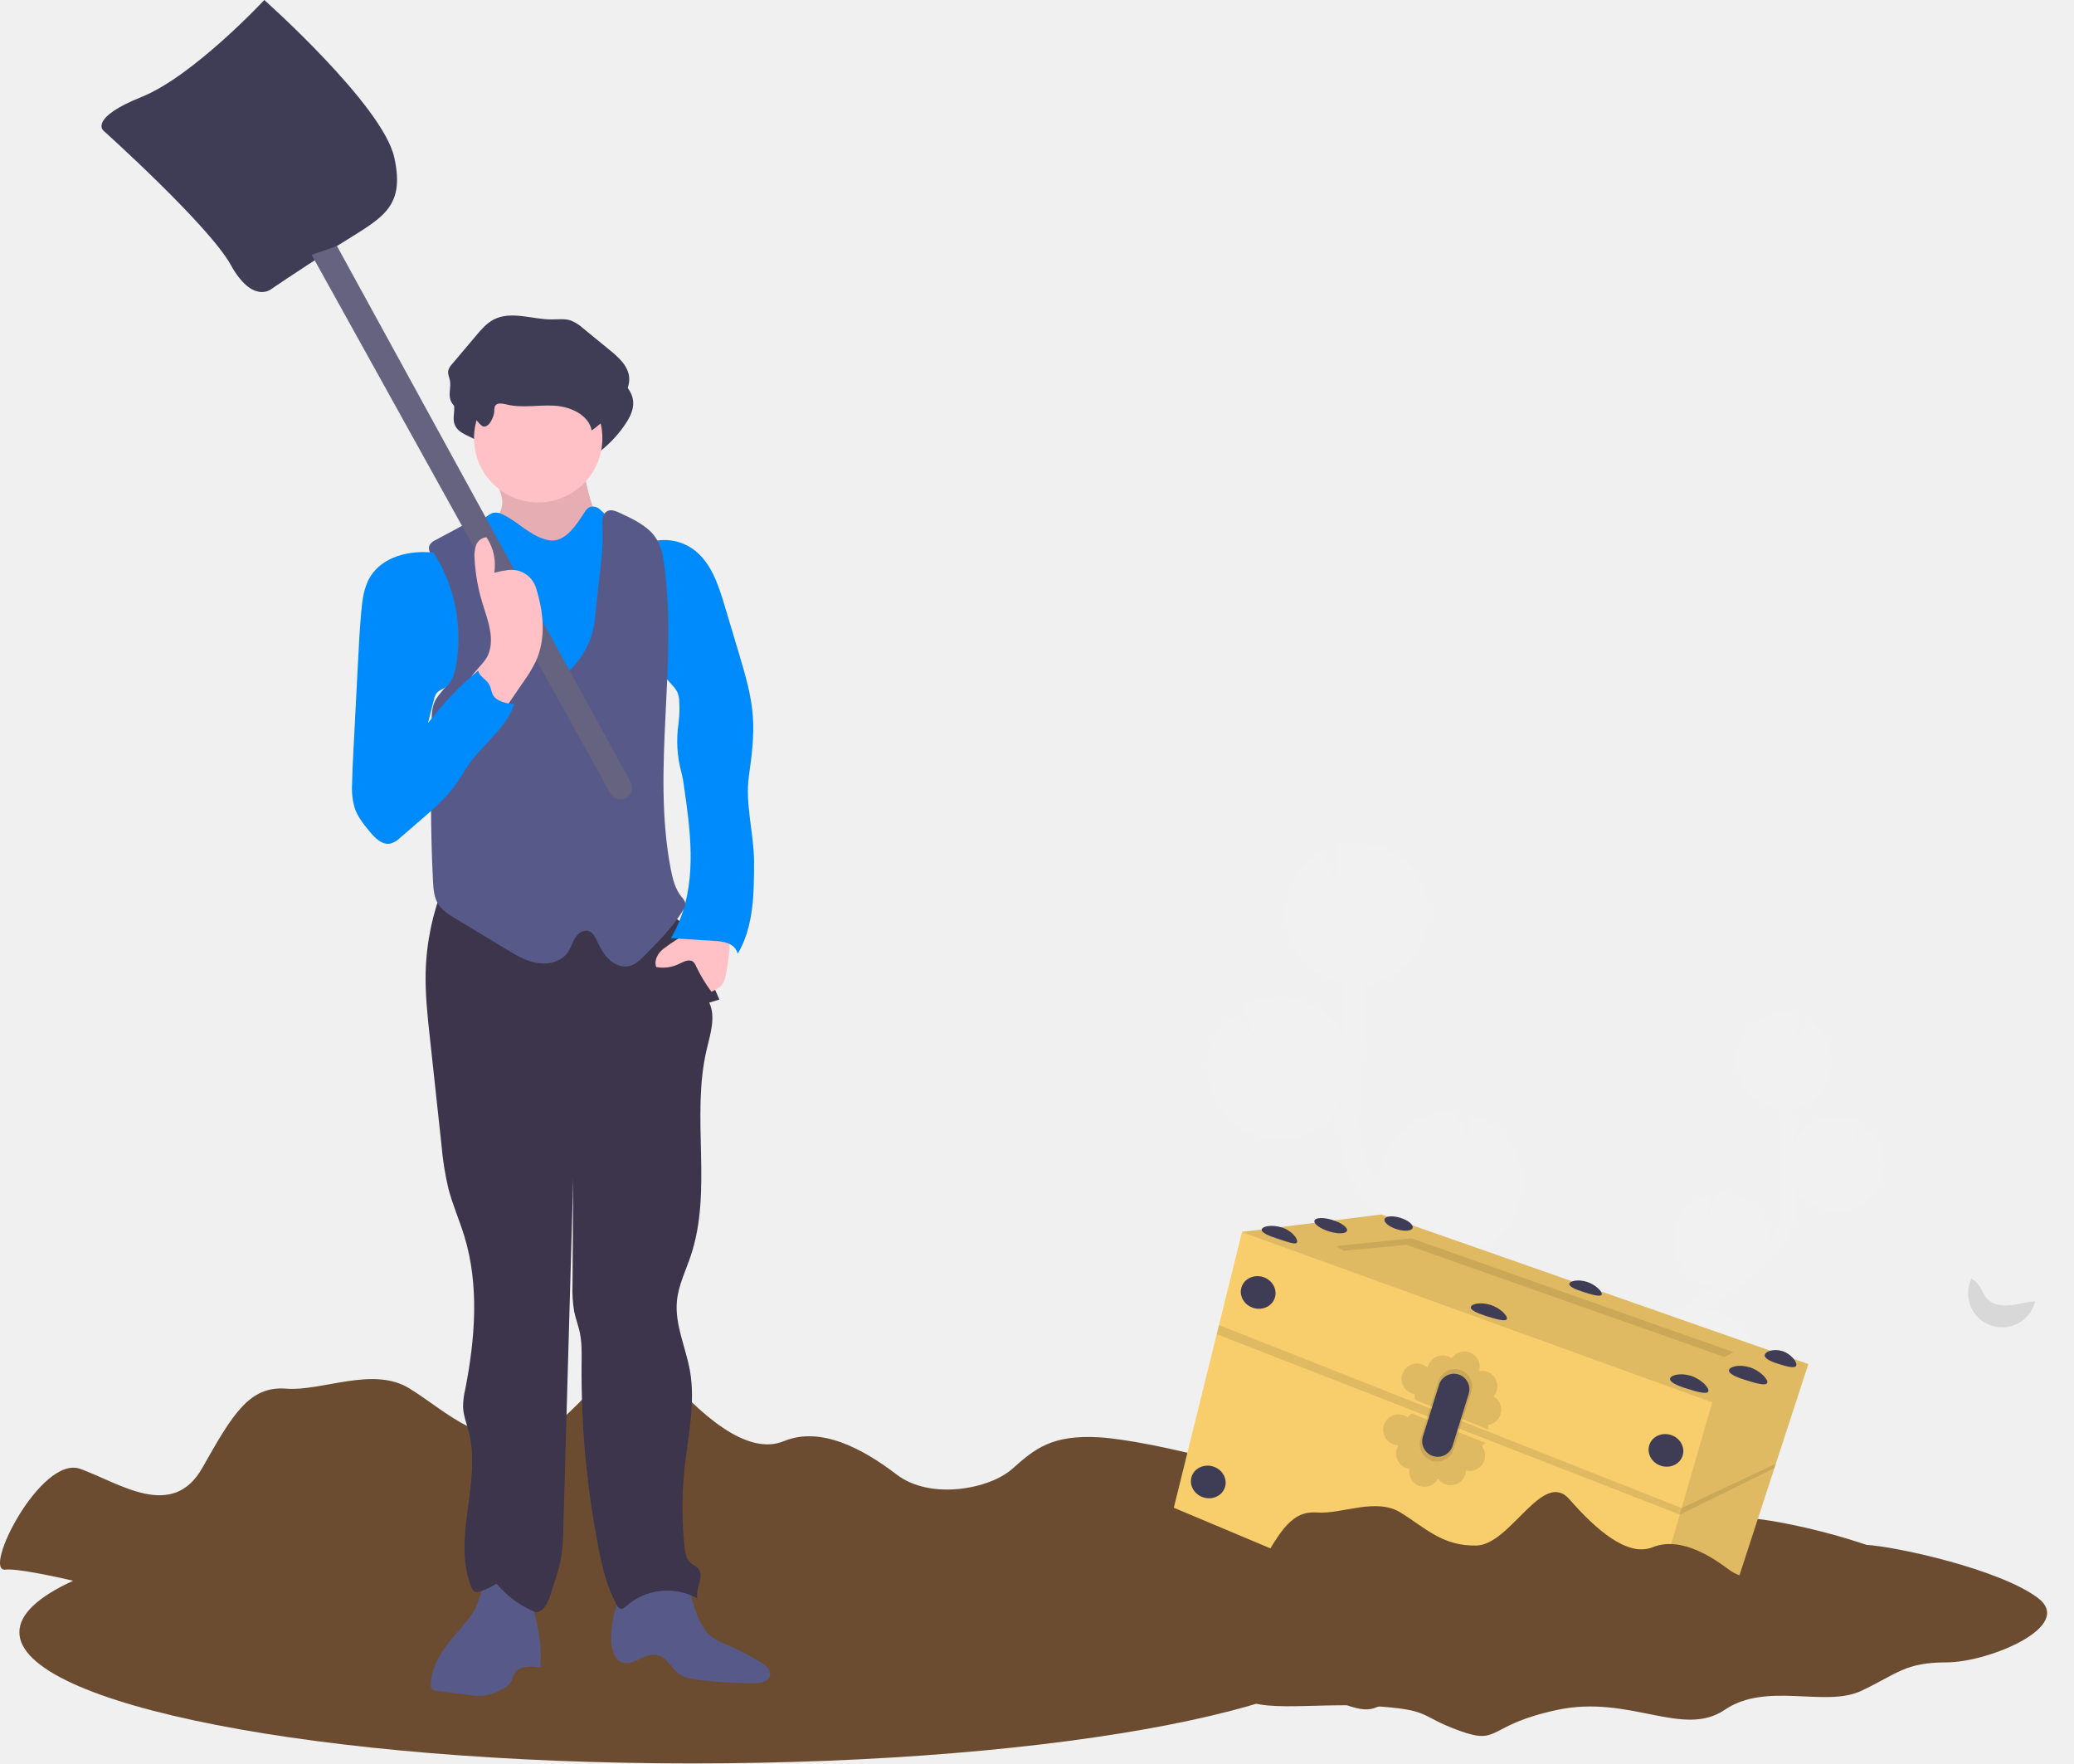
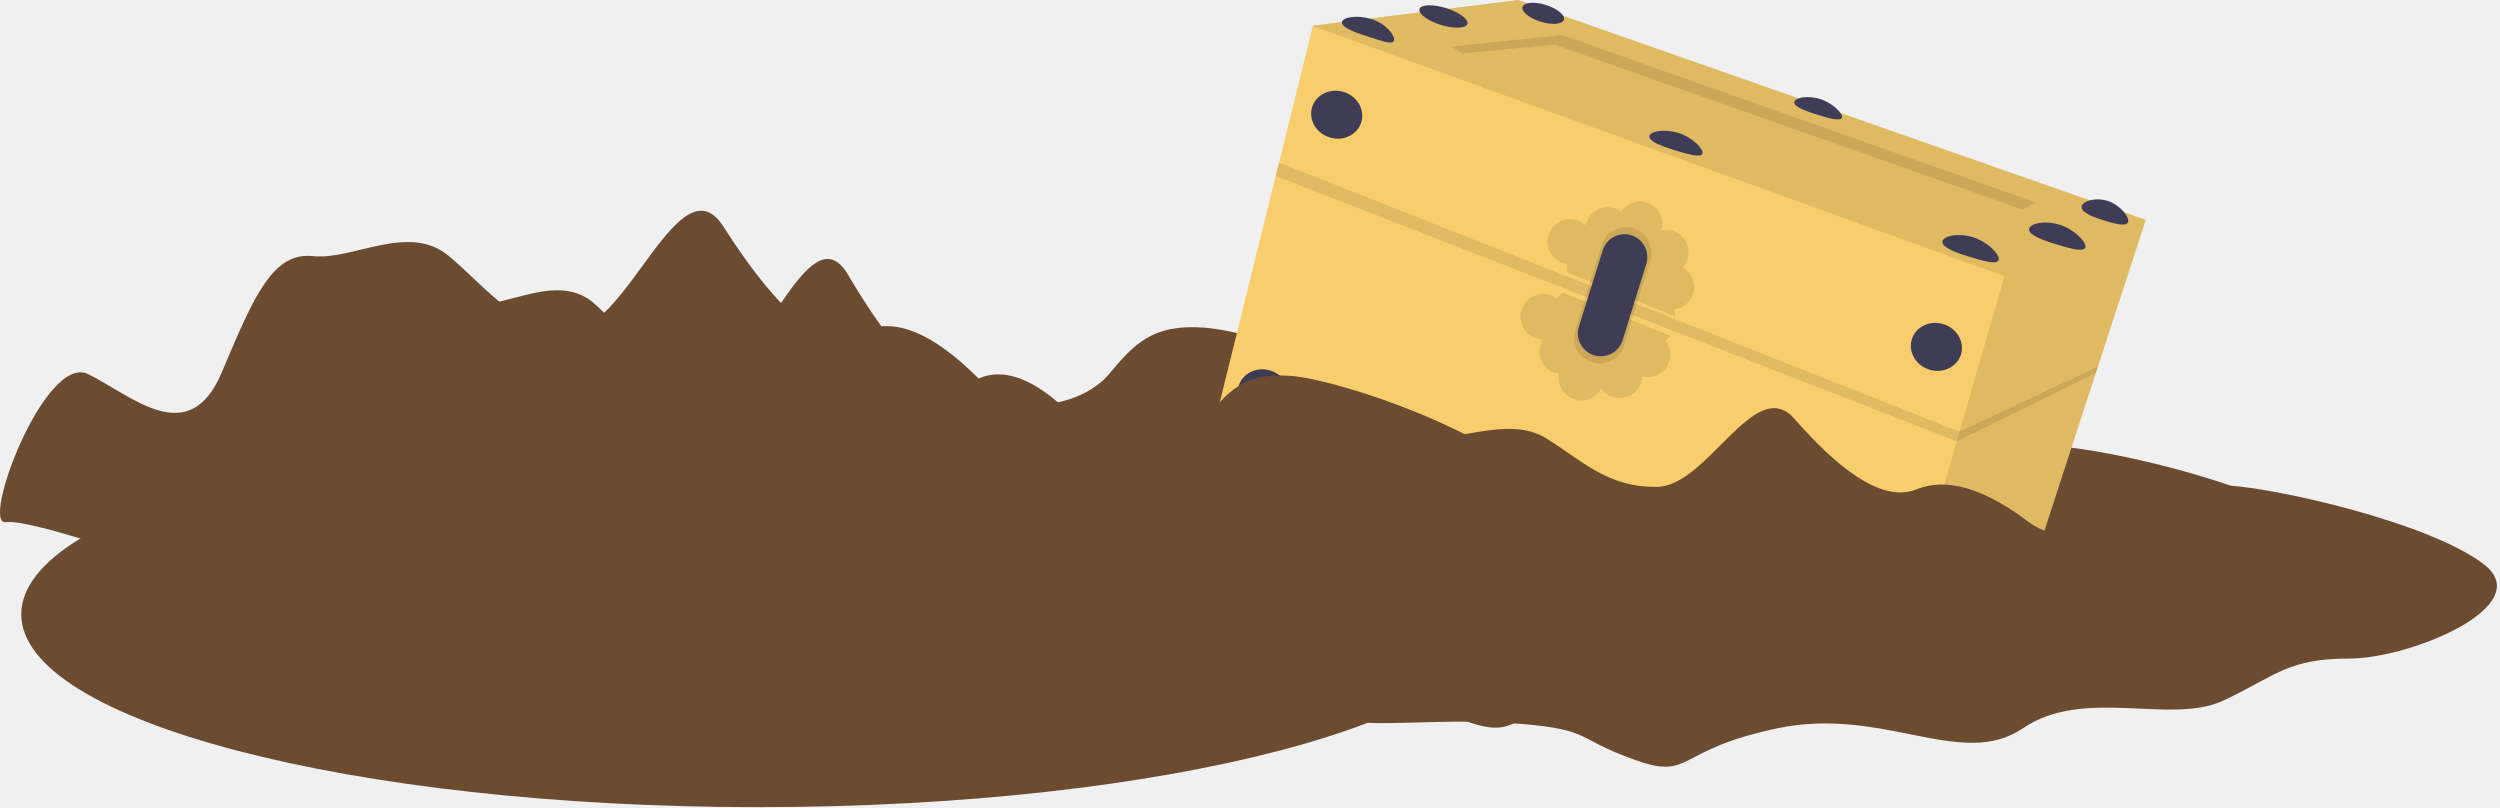
- <svg xmlns="http://www.w3.org/2000/svg" width="854" height="726" viewBox="0 0 854 726" fill="none">
-   <g clip-path="url(#clip0_40_815)">
-     <path d="M284.98 726C437.963 726 561.98 701.823 561.98 672C561.98 642.177 437.963 618 284.98 618C131.997 618 7.98 642.177 7.98 672C7.98 701.823 131.997 726 284.98 726Z" fill="#6B4C31" />
-     <path d="M63.25 659C63.25 659 11.89 645.19 2.2 646.21C-7.49 647.23 16.88 598.85 33.11 604.75C49.34 610.65 70.98 626.17 83.35 604.25C95.72 582.33 102.66 570.53 117.73 571.71C132.8 572.89 153.67 562.28 168.73 571.71C183.79 581.14 194.37 592.77 215.17 592.27C235.97 591.77 255.69 544.58 271.89 563.46C288.09 582.34 307.52 599.61 322.75 593.33C337.98 587.05 355.36 596.49 369.27 607.11C383.18 617.73 407.53 613.01 416.8 604.75C426.07 596.49 433.04 590.59 452.74 591.75C472.44 592.91 535.05 607.09 558.24 624.75C581.43 642.41 528.1 664.87 502.59 664.87C477.08 664.87 472.45 671.95 450.42 682.57C428.39 693.19 392.42 676.67 366.95 694.37C341.48 712.07 308.95 684.93 264.95 694.37C220.95 703.81 230.17 716.78 204.66 707.37C179.15 697.96 188.43 694.37 151.33 692.03C114.23 689.69 73.66 697.93 70.18 682.59C66.7 667.25 43.54 663.71 29.62 658.99C15.7 654.27 63.25 659 63.25 659Z" fill="#6B4C31" />
-     <path d="M702.97 531.72L704.97 530.44L705.56 530.06C701.181 529.317 697.186 527.104 694.232 523.787C691.278 520.47 689.542 516.246 689.309 511.811C689.076 507.375 690.361 502.993 692.951 499.384C695.541 495.776 699.283 493.158 703.56 491.96L703.46 500.02L707.89 491.25C710.456 491.131 713.021 491.518 715.437 492.389C717.854 493.261 720.075 494.599 721.974 496.329C723.873 498.059 725.412 500.147 726.505 502.472C727.597 504.797 728.221 507.314 728.34 509.88C728.34 510.26 728.34 510.62 728.34 510.99C729.902 509.292 731.203 507.371 732.2 505.29C734.08 501.1 734.11 496.37 733.97 490.61C733.67 479.21 733.18 467.72 732.54 456.26C727.915 455.748 723.624 453.603 720.44 450.21C717.256 446.817 715.387 442.398 715.17 437.75C715.14 437.161 715.14 436.57 715.17 435.98C715.17 435.83 715.17 435.68 715.17 435.54C715.17 434.97 715.26 434.41 715.35 433.85C715.345 433.76 715.345 433.67 715.35 433.58C715.42 433.11 715.52 432.65 715.63 432.19C715.63 432.02 715.72 431.85 715.76 431.68C715.9 431.18 716.05 430.68 716.23 430.2C716.29 430.04 716.35 429.89 716.42 429.73C716.56 429.37 716.71 429.02 716.87 428.67C716.95 428.49 717.03 428.3 717.12 428.12L717.19 427.98C719.259 423.898 722.693 420.671 726.895 418.858C731.097 417.046 735.801 416.764 740.19 418.06L740.06 428.55L744.44 419.89C747.278 421.525 749.659 423.847 751.365 426.643C753.07 429.439 754.045 432.619 754.2 435.89C754.281 437.585 754.136 439.283 753.77 440.94C753.77 441.08 753.69 441.21 753.66 441.35C753.63 441.49 753.53 441.87 753.46 442.12C753.39 442.37 753.27 442.77 753.16 443.12C753.05 443.47 753 443.6 752.91 443.84C752.82 444.08 752.62 444.52 752.47 444.84C752.38 445.03 752.3 445.23 752.21 445.43C751.96 445.93 751.69 446.43 751.4 446.91C751.3 447.08 751.18 447.24 751.08 447.4C750.87 447.72 750.66 448.05 750.43 448.4C750.2 448.75 750.14 448.78 749.99 448.96C749.84 449.14 749.56 449.5 749.33 449.76C749.1 450.02 749 450.12 748.83 450.3C748.66 450.48 748.35 450.8 748.09 451.04L747.58 451.52L746.69 452.26L746.23 452.62C745.76 452.96 745.29 453.28 744.79 453.62L744.51 453.78C744.099 454.032 743.675 454.262 743.24 454.47L742.68 454.72C742.33 454.88 741.97 455.04 741.6 455.17L740.96 455.4C740.6 455.53 740.24 455.64 739.87 455.74L739.21 455.91C738.81 456.01 738.4 456.09 737.99 456.16H737.91C738.177 461 738.417 465.837 738.63 470.67C739.795 468.275 741.437 466.144 743.455 464.407C745.474 462.67 747.826 461.363 750.368 460.568C752.909 459.773 755.587 459.506 758.235 459.783C760.884 460.06 763.448 460.876 765.77 462.18L762.32 471.66L769.43 464.83C773.242 468.315 775.515 473.171 775.75 478.33C775.839 480.141 775.67 481.956 775.25 483.72C774.365 487.547 772.347 491.018 769.461 493.682C766.574 496.345 762.952 498.078 759.066 498.653C755.181 499.228 751.212 498.62 747.678 496.907C744.143 495.194 741.206 492.456 739.25 489.05C739.25 489.54 739.25 490.05 739.25 490.52C739.38 495.6 739.54 501.92 737.01 507.52C735.2 511.158 732.763 514.449 729.81 517.24C728.03 519.05 726.19 520.8 724.31 522.5C722.45 524.988 720.027 526.999 717.24 528.37C714.14 530.757 710.933 532.994 707.62 535.08L705.89 536.34C704.03 537.5 702.12 538.68 700.25 539.91L701.25 539.83C705.394 539.636 709.492 540.765 712.953 543.054C716.413 545.342 719.056 548.671 720.5 552.56L708.28 562.56L721.73 559.44C721.718 562.74 720.872 565.984 719.271 568.869C717.671 571.755 715.367 574.19 712.574 575.948C709.781 577.705 706.589 578.729 703.295 578.923C700.001 579.118 696.71 578.477 693.73 577.06C694.04 577.43 694.34 577.81 694.64 578.19L696.42 580.41C704.42 590.49 706.59 600.05 702.65 607.34L697.86 604.75C701.69 597.65 695.93 588.57 692.15 583.75C691.58 583.02 690.99 582.29 690.4 581.56C685.32 575.25 679.56 568.09 679.7 559.31C679.8 546.07 692.65 538.11 702.97 531.72Z" fill="#F1F1F1" />
-     <path d="M606.32 518.39L603.25 516.47C602.95 516.29 602.66 516.1 602.37 515.91C608.92 514.787 614.894 511.47 619.311 506.504C623.727 501.537 626.323 495.216 626.671 488.579C627.02 481.942 625.102 475.384 621.231 469.981C617.36 464.579 611.767 460.654 605.37 458.85L605.52 470.92L598.89 457.79H598.81C594.967 457.611 591.127 458.191 587.509 459.497C583.89 460.802 580.565 462.807 577.721 465.398C574.878 467.989 572.573 471.114 570.937 474.596C569.302 478.078 568.368 481.848 568.19 485.69C568.19 486.25 568.19 486.8 568.19 487.35C565.848 484.802 563.897 481.921 562.4 478.8C559.59 472.54 559.54 465.45 559.76 456.8C560.2 439.72 560.94 422.51 561.9 405.36C568.822 404.59 575.242 401.377 580.008 396.298C584.773 391.219 587.571 384.607 587.9 377.65C587.9 376.75 587.9 375.87 587.9 374.99V374.33C587.84 373.48 587.76 372.64 587.63 371.81C587.63 371.67 587.63 371.54 587.56 371.4C587.44 370.7 587.29 370.01 587.12 369.32C587.06 369.06 587 368.81 586.93 368.55C586.72 367.8 586.5 367.07 586.23 366.34C586.15 366.1 586.05 365.87 585.95 365.63C585.74 365.09 585.52 364.57 585.28 364.05C585.15 363.77 585.03 363.5 584.9 363.23C584.863 363.162 584.829 363.092 584.8 363.02C582.458 358.403 578.934 354.489 574.586 351.678C570.238 348.867 565.222 347.26 560.05 347.02C556.795 346.874 553.538 347.266 550.41 348.18L550.6 363.89L544.05 350.89C538.654 353.969 534.385 358.692 531.866 364.371C529.347 370.049 528.711 376.384 530.05 382.45C530.05 382.65 530.16 382.85 530.21 383.06C530.3 383.45 530.4 383.83 530.5 384.21C530.6 384.59 530.8 385.21 530.96 385.66C531.12 386.11 531.2 386.38 531.34 386.73C531.53 387.25 531.76 387.73 531.99 388.26C532.12 388.56 532.24 388.86 532.38 389.15C532.75 389.9 533.15 390.64 533.59 391.36C533.74 391.62 533.91 391.86 534.07 392.1C534.39 392.59 534.7 393.1 535.07 393.54C535.28 393.83 535.51 394.1 535.73 394.38C535.95 394.66 536.38 395.19 536.73 395.58L537.47 396.39C537.83 396.77 538.2 397.14 538.58 397.5L539.35 398.21C539.78 398.59 540.23 398.96 540.69 399.31C540.92 399.49 541.14 399.68 541.38 399.86C542.07 400.37 542.78 400.86 543.52 401.3C543.66 401.39 543.81 401.46 543.95 401.54C544.57 401.9 545.2 402.25 545.84 402.54L546.69 402.92C547.22 403.16 547.75 403.39 548.3 403.59C548.62 403.72 548.94 403.83 549.3 403.94C549.84 404.12 550.39 404.29 550.94 404.44L551.94 404.7C552.55 404.84 553.16 404.96 553.77 405.07H553.89C553.477 412.31 553.117 419.55 552.81 426.79C551.063 423.205 548.603 420.014 545.579 417.414C542.555 414.814 539.031 412.86 535.225 411.671C531.418 410.481 527.409 410.083 523.442 410.499C519.476 410.915 515.637 412.137 512.16 414.09L517.34 428.27L506.69 418.05C503.861 420.633 501.569 423.748 499.946 427.218C498.323 430.688 497.4 434.443 497.23 438.27C497.094 440.982 497.344 443.699 497.97 446.34C499.302 452.057 502.323 457.241 506.639 461.22C510.956 465.198 516.368 467.787 522.175 468.649C527.981 469.512 533.913 468.609 539.2 466.057C544.486 463.505 548.883 459.423 551.82 454.34C551.82 455.08 551.82 455.82 551.75 456.55C551.56 464.16 551.31 473.62 555.1 482.07C557.67 487.8 561.81 492.44 565.89 496.61C568.557 499.33 571.303 501.957 574.13 504.49C576.905 508.22 580.529 511.237 584.7 513.29C589.367 516.857 594.173 520.19 599.12 523.29L602.22 525.21C605 526.94 607.86 528.72 610.66 530.56C610.17 530.56 609.66 530.46 609.18 530.44C602.974 530.147 596.836 531.836 591.653 535.263C586.47 538.689 582.512 543.675 580.35 549.5L598.64 564.39L578.51 559.73C578.519 564.682 579.783 569.552 582.183 573.883C584.583 578.215 588.041 581.869 592.235 584.503C596.429 587.137 601.221 588.665 606.166 588.947C611.11 589.228 616.045 588.252 620.51 586.11C620.05 586.67 619.6 587.23 619.15 587.8C618.25 588.92 617.35 590.03 616.48 591.13C604.57 606.22 601.26 620.53 607.15 631.45L614.33 627.58C608.59 616.95 617.22 603.35 622.88 596.19C623.73 595.1 624.61 594.01 625.5 592.91C633.11 583.46 641.73 572.74 641.5 559.6C641.01 539.89 621.78 528 606.32 518.39Z" fill="#F1F1F1" />
-     <path d="M457.97 669.56C457.97 669.56 423.36 660.4 416.84 661.07C410.32 661.74 426.73 629.73 437.66 633.63C448.59 637.53 463.18 647.81 471.51 633.3C479.84 618.79 484.51 610.98 494.68 611.76C504.85 612.54 518.89 605.51 529.04 611.76C539.19 618.01 546.31 625.7 560.33 625.37C574.35 625.04 587.62 593.8 598.55 606.29C609.48 618.78 622.55 630.23 632.81 626.07C643.07 621.91 654.81 628.16 664.16 635.19C673.51 642.22 689.93 639.1 696.16 633.63C702.39 628.16 707.1 624.26 720.38 625.04C733.66 625.82 775.83 635.19 791.45 646.91C807.07 658.63 771.14 673.46 753.96 673.46C736.78 673.46 733.65 678.15 718.81 685.18C703.97 692.21 679.76 681.27 662.58 692.99C645.4 704.71 623.53 686.74 593.85 692.99C564.17 699.24 570.42 707.83 553.23 701.58C536.04 695.33 542.3 692.99 517.31 691.43C492.32 689.87 464.98 695.33 462.63 685.18C460.28 675.03 444.63 672.68 435.3 669.56C425.97 666.44 457.97 669.56 457.97 669.56Z" fill="#6B4C31" />
-     <path d="M744.61 561.58L731.21 602.65L730.63 604.44L708.2 673.2L669.8 699.15L483.33 620.74L501 549.28L501.94 545.52L511.4 507.27L511.42 507.18L568.82 500L744.61 561.58Z" fill="#F8CE6D" />
-     <path opacity="0.1" d="M744.61 561.58L708.2 673.2L669.8 699.15L705.05 577.34L511.4 507.27L511.42 507.18L568.82 500L744.61 561.58Z" fill="black" />
-     <path opacity="0.1" d="M553.24 514.93L550.15 513.05L581.13 509.8L713.85 556.72L710.11 558.68L579.18 512.51L553.24 514.93Z" fill="black" />
-     <path opacity="0.1" d="M731.21 602.65L692.45 620.88L501.94 545.52L501 549.28L691.68 623.56L730.63 604.44" fill="black" />
-     <path d="M524.949 534.249C526.042 530.731 523.849 526.923 520.051 525.744C516.253 524.565 512.289 526.461 511.197 529.979C510.105 533.497 512.298 537.305 516.095 538.484C519.893 539.663 523.857 537.767 524.949 534.249Z" fill="#3F3D56" />
-     <path d="M692.86 599.264C693.952 595.745 691.759 591.938 687.962 590.758C684.164 589.579 680.2 591.475 679.108 594.993C678.015 598.511 680.208 602.319 684.006 603.498C687.803 604.678 691.767 602.782 692.86 599.264Z" fill="#3F3D56" />
-     <path d="M666.324 680.008C667.416 676.49 665.223 672.682 661.426 671.503C657.628 670.324 653.664 672.22 652.572 675.738C651.479 679.256 653.672 683.064 657.47 684.243C661.267 685.422 665.232 683.526 666.324 680.008Z" fill="#3F3D56" />
-     <path d="M504.406 612.262C505.498 608.744 503.305 604.936 499.508 603.756C495.71 602.577 491.746 604.473 490.654 607.991C489.561 611.509 491.754 615.317 495.552 616.496C499.35 617.676 503.314 615.78 504.406 612.262Z" fill="#3F3D56" />
-     <path d="M534.11 511.38C533.71 512.68 530.5 511.38 526.42 510.1C522.34 508.82 519.16 507.42 519.56 506.1C519.96 504.78 523.8 504.1 527.88 505.37C531.96 506.64 534.52 510.08 534.11 511.38Z" fill="#3F3D56" />
-     <path d="M554.652 506.695C555.055 505.397 552.38 503.414 548.677 502.264C544.975 501.114 541.647 501.234 541.244 502.531C540.841 503.829 543.516 505.813 547.218 506.963C550.921 508.112 554.249 507.992 554.652 506.695Z" fill="#3F3D56" />
-     <path d="M620.47 543C620.07 544.3 616.06 543.1 612.17 541.89C608.28 540.68 605.25 539.33 605.65 538.03C606.05 536.73 609.74 536.03 613.65 537.2C617.56 538.37 620.89 541.68 620.47 543Z" fill="#3F3D56" />
-     <path d="M703.43 572.79C702.98 574.25 698.72 572.98 694.59 571.7C690.46 570.42 687.25 568.95 687.7 567.49C688.15 566.03 692.1 565.14 696.23 566.42C700.36 567.7 703.89 571.33 703.43 572.79Z" fill="#3F3D56" />
-     <path d="M727.69 569.29C727.23 570.75 722.98 569.48 718.85 568.2C714.72 566.92 711.5 565.45 711.96 563.99C712.42 562.53 716.36 561.64 720.49 562.92C724.62 564.2 728.14 567.83 727.69 569.29Z" fill="#3F3D56" />
-     <path d="M739.65 562.16C739.19 563.62 735.65 562.58 732.27 561.52C728.89 560.46 726.27 559.18 726.68 557.72C727.09 556.26 730.5 555.18 733.91 556.24C737.32 557.3 740.1 560.7 739.65 562.16Z" fill="#3F3D56" />
-     <path d="M659.54 532.94C659.18 534.1 655.54 533.03 652.08 531.94C648.62 530.85 645.85 529.63 646.22 528.47C646.59 527.31 649.89 526.64 653.39 527.72C656.89 528.8 659.89 531.77 659.54 532.94Z" fill="#3F3D56" />
-     <path d="M581.683 505.526C582.086 504.229 579.822 502.373 576.625 501.38C573.429 500.388 570.511 500.635 570.108 501.932C569.706 503.23 571.97 505.086 575.166 506.079C578.363 507.071 581.28 506.824 581.683 505.526Z" fill="#3F3D56" />
-     <path opacity="0.1" d="M617.89 582.25C618.316 580.877 618.261 579.399 617.734 578.06C617.207 576.722 616.239 575.604 614.99 574.89C615.585 574.214 616.032 573.42 616.3 572.56C616.625 571.516 616.673 570.406 616.44 569.338C616.207 568.27 615.701 567.281 614.972 566.467C614.242 565.653 613.314 565.042 612.278 564.693C611.242 564.345 610.133 564.272 609.06 564.48C609.482 563.029 609.369 561.474 608.743 560.099C608.116 558.723 607.018 557.617 605.646 556.982C604.274 556.347 602.721 556.225 601.267 556.637C599.812 557.05 598.554 557.97 597.72 559.23C596.907 558.642 595.966 558.256 594.974 558.104C593.982 557.952 592.968 558.039 592.016 558.356C591.065 558.674 590.202 559.214 589.5 559.931C588.798 560.648 588.277 561.522 587.98 562.48C587.98 562.62 587.91 562.75 587.88 562.88L587.66 562.99C586.958 562.358 586.123 561.891 585.217 561.624C584.311 561.357 583.356 561.297 582.424 561.447C581.491 561.598 580.604 561.955 579.828 562.494C579.052 563.033 578.406 563.738 577.939 564.559C577.471 565.38 577.194 566.295 577.127 567.238C577.06 568.18 577.205 569.125 577.551 570.004C577.898 570.883 578.437 571.673 579.129 572.316C579.821 572.959 580.648 573.439 581.55 573.72C581.876 573.824 582.211 573.897 582.55 573.94L582.63 576.26L612.89 588.63L612.69 586.63C613.883 586.469 615.006 585.972 615.927 585.196C616.848 584.421 617.529 583.399 617.89 582.25Z" fill="black" />
-     <path opacity="0.1" d="M610.82 602.11C610.173 603.395 609.107 604.421 607.798 605.019C606.489 605.617 605.015 605.752 603.62 605.4C603.587 606.298 603.358 607.179 602.95 607.98C602.577 608.722 602.062 609.384 601.434 609.927C600.805 610.47 600.076 610.884 599.288 611.145C598.499 611.406 597.667 611.509 596.838 611.448C596.01 611.387 595.202 611.163 594.46 610.79C593.533 610.321 592.734 609.635 592.13 608.79C591.423 610.121 590.263 611.155 588.86 611.706C587.457 612.257 585.904 612.289 584.48 611.795C583.055 611.302 581.855 610.315 581.094 609.014C580.333 607.713 580.062 606.183 580.33 604.7C579.634 604.604 578.958 604.395 578.33 604.08C576.834 603.327 575.697 602.012 575.17 600.421C574.643 598.831 574.769 597.097 575.52 595.6L575.72 595.23L575.64 595C574.725 594.972 573.827 594.743 573.01 594.33C571.508 593.569 570.369 592.242 569.845 590.641C569.321 589.041 569.454 587.297 570.215 585.795C570.976 584.292 572.303 583.154 573.904 582.63C575.504 582.106 577.248 582.239 578.75 583C579.046 583.148 579.33 583.319 579.6 583.51L581.26 581.9L611.7 594.07L610.17 595.37C610.907 596.316 611.359 597.452 611.474 598.646C611.589 599.839 611.362 601.04 610.82 602.11Z" fill="black" />
-     <path opacity="0.1" d="M592.24 568.64L584.89 592.46C584.348 594.206 584.494 596.094 585.299 597.736C586.104 599.378 587.507 600.65 589.22 601.29C590.131 601.629 591.101 601.778 592.072 601.729C593.043 601.68 593.993 601.434 594.865 601.005C595.738 600.577 596.514 599.975 597.145 599.236C597.777 598.498 598.252 597.638 598.54 596.71L605.89 572.88C606.171 571.956 606.262 570.984 606.157 570.023C606.051 569.063 605.752 568.134 605.277 567.292C604.802 566.451 604.161 565.715 603.393 565.128C602.626 564.542 601.747 564.117 600.81 563.88C599.044 563.43 597.172 563.672 595.579 564.557C593.986 565.442 592.791 566.903 592.24 568.64Z" fill="black" />
-     <path d="M592.56 570.09L585.89 591.45C585.401 593.016 585.532 594.709 586.256 596.181C586.98 597.653 588.241 598.791 589.78 599.36C590.597 599.663 591.466 599.796 592.336 599.751C593.206 599.707 594.057 599.485 594.839 599.101C595.62 598.716 596.315 598.176 596.881 597.514C597.447 596.852 597.872 596.082 598.13 595.25L604.76 573.88C605.017 573.047 605.102 572.171 605.01 571.305C604.918 570.439 604.651 569.6 604.224 568.84C603.797 568.081 603.221 567.416 602.529 566.886C601.837 566.357 601.045 565.973 600.2 565.76C598.615 565.376 596.943 565.61 595.524 566.414C594.105 567.218 593.045 568.533 592.56 570.09Z" fill="#3F3D56" />
-     <path d="M505.61 680.49C505.61 680.49 471 671.33 464.48 672.01C457.96 672.69 474.37 640.66 485.3 644.57C496.23 648.48 510.82 658.74 519.15 644.23C527.48 629.72 532.15 621.92 542.32 622.7C552.49 623.48 566.53 616.45 576.68 622.7C586.83 628.95 593.95 636.63 607.97 636.3C621.99 635.97 635.26 604.73 646.2 617.23C657.14 629.73 670.2 641.16 680.46 637.01C690.72 632.86 702.46 639.1 711.8 646.13C721.14 653.16 737.58 650.03 743.8 644.57C750.02 639.11 754.73 635.19 768.01 635.97C781.29 636.75 823.46 646.13 839.08 657.84C854.7 669.55 818.78 684.4 801.59 684.4C784.4 684.4 781.29 689.08 766.45 696.11C751.61 703.14 727.39 692.21 710.21 703.92C693.03 715.63 671.16 697.68 641.48 703.92C611.8 710.16 618.05 718.76 600.87 712.52C583.69 706.28 589.93 703.92 564.94 702.36C539.95 700.8 512.61 706.27 510.27 696.11C507.93 685.95 492.32 683.62 482.94 680.49C473.56 677.36 505.61 680.49 505.61 680.49Z" fill="#6B4C31" />
-     <path opacity="0.1" d="M836.4 535.88C833.16 536.23 830.01 537.24 826.76 537.44C823.51 537.64 819.94 536.87 817.89 534.34C816.78 532.98 816.22 531.26 815.29 529.77C814.402 528.386 813.186 527.242 811.75 526.44C810.903 528.21 810.438 530.138 810.385 532.1C810.331 534.061 810.69 536.012 811.439 537.826C812.188 539.639 813.31 541.275 814.732 542.627C816.154 543.979 817.845 545.017 819.694 545.674C821.543 546.331 823.509 546.592 825.465 546.439C827.422 546.287 829.324 545.726 831.049 544.791C832.774 543.856 834.284 542.569 835.48 541.013C836.675 539.457 837.531 537.668 837.99 535.76C837.463 535.78 836.934 535.82 836.4 535.88Z" fill="black" />
-     <path d="M205.2 179.18C205.128 178.452 205.235 177.717 205.51 177.04C206.32 175.6 208.44 175.99 210.04 176.4C216.48 178.02 223.26 176.55 229.88 176.93C236.5 177.31 243.97 180.62 245.3 187.12C250.11 183.712 254.255 179.452 257.53 174.55C259.37 171.8 260.97 168.65 260.72 165.35C260.36 160.59 256.37 157.03 252.67 154.01L241.67 145.01C240.223 143.677 238.55 142.614 236.73 141.87C234.19 141 231.41 141.41 228.73 141.41C220.73 141.41 212.16 137.77 205.02 141.41C202.02 142.94 199.8 145.56 197.64 148.12L187.8 159.77C187.057 160.511 186.516 161.43 186.23 162.44C185.95 163.86 186.68 165.26 186.93 166.69C187.4 169.29 186.27 172.06 187.14 174.56C188.57 178.71 193.6 179.3 196.68 181.67C197.83 182.56 199.63 185.56 200.99 185.53C203.43 185.5 205.13 181.09 205.2 179.18Z" fill="#3F3D56" />
-     <path d="M206.82 207C206.71 210.24 204.82 213.12 203 215.81C200.57 219.39 198 223.11 194.16 225.11C213.459 235.3 235.94 237.67 256.94 231.73C260.31 230.73 264.29 228.65 264.09 225.14C260.09 224.05 255.95 222.92 252.55 220.51C248.49 217.63 245.81 213.15 244.08 208.51C242.35 203.87 241.47 198.91 240.26 194.08C240.181 193.585 239.966 193.121 239.64 192.74C239.089 192.346 238.413 192.168 237.74 192.24L224.42 192C218.95 192 213.01 191.87 207.93 194.19C201.61 197.09 207 201.62 206.82 207Z" fill="#FFC0C6" />
-     <path opacity="0.1" d="M206.82 207C206.71 210.24 204.82 213.12 203 215.81C200.57 219.39 198 223.11 194.16 225.11C213.459 235.3 235.94 237.67 256.94 231.73C260.31 230.73 264.29 228.65 264.09 225.14C260.09 224.05 255.95 222.92 252.55 220.51C248.49 217.63 245.81 213.15 244.08 208.51C242.35 203.87 241.47 198.91 240.26 194.08C240.181 193.585 239.966 193.121 239.64 192.74C239.089 192.346 238.413 192.168 237.74 192.24L224.42 192C218.95 192 213.01 191.87 207.93 194.19C201.61 197.09 207 201.62 206.82 207Z" fill="black" />
-     <path d="M195.23 663.24C191.95 668.24 187.66 672.47 184.06 677.24C180.46 682.01 177.45 687.57 177.41 693.54C177.362 693.919 177.399 694.304 177.519 694.667C177.638 695.031 177.837 695.363 178.1 695.64C178.51 695.904 178.983 696.053 179.47 696.07L193.37 697.85C195.483 698.217 197.637 698.292 199.77 698.07C202.067 697.616 204.28 696.81 206.33 695.68C207.897 695.066 209.261 694.027 210.27 692.68C210.94 691.58 211.12 690.23 211.76 689.11C213.69 685.72 218.55 685.87 222.41 686.46C223.52 676.15 220.67 665.87 217.84 655.89C217.718 655.277 217.454 654.702 217.07 654.21C216.565 653.724 215.941 653.379 215.26 653.21C211.93 652.12 203.88 647.85 201.08 649.85C199.03 651.33 196.89 660.59 195.23 663.24Z" fill="#575A88" />
-     <path d="M262.25 683.57C264.92 682.32 267.77 680.71 270.65 681.37C274.71 682.28 276.52 687.08 279.97 689.37C282.09 690.8 284.71 691.22 287.24 691.55C295.032 692.558 302.884 693.022 310.74 692.94C313.25 692.94 316.41 692.34 317.02 689.94C317.63 687.54 315.32 685.63 313.27 684.38C308.82 681.651 304.182 679.241 299.39 677.17C297.035 676.301 294.808 675.117 292.77 673.65C289.34 670.88 287.67 666.54 286.14 662.41C284.91 659.09 283.78 651.92 281.26 649.41C278.5 646.7 274.79 648.5 271.33 649.26C265.95 650.44 259.65 651.26 256.19 656.09C251.13 663.16 247.24 690.52 262.25 683.57Z" fill="#575A88" />
-     <path d="M182.74 364.46C178.146 375.765 175.62 387.802 175.28 400C175.04 409.11 176.02 418.19 177.01 427.25C178.59 441.917 180.177 456.583 181.77 471.25C182.279 477.349 183.238 483.402 184.64 489.36C186.37 496.01 189.18 502.36 191.19 508.9C197.41 529.28 195.64 551.26 191.53 572.17C190.983 574.464 190.695 576.812 190.67 579.17C190.79 582.7 192.15 586.06 193.03 589.48C198.41 610.33 186.03 633.48 194.11 653.48C194.315 654.194 194.765 654.814 195.38 655.23C195.786 655.382 196.218 655.451 196.651 655.432C197.084 655.413 197.509 655.307 197.9 655.12C200.202 654.319 202.411 653.273 204.49 652C208.843 657.268 214.467 661.339 220.83 663.83C225.57 662.66 226.46 656.9 228.01 652.27C229.192 648.981 230.154 645.617 230.89 642.2C231.576 638.008 231.927 633.768 231.94 629.52L236.04 485.17L235.74 529.22C235.597 532.787 235.821 536.359 236.41 539.88C237.01 542.81 238.11 545.62 238.74 548.55C239.63 552.74 239.52 557.08 239.48 561.37C239.231 586.813 241.559 612.216 246.43 637.19C248.03 645.37 249.95 653.63 254.04 660.88C254.175 661.213 254.376 661.514 254.633 661.765C254.889 662.017 255.195 662.212 255.53 662.34C256.4 662.53 257.2 661.84 257.86 661.23C261.811 657.738 266.747 655.556 271.99 654.987C277.232 654.417 282.522 655.488 287.13 658.05C286.25 653.81 290.29 648.88 287.4 645.66C286.57 644.73 285.33 644.28 284.4 643.47C282.56 641.9 282.12 639.26 281.86 636.85C280.725 626.123 280.725 615.307 281.86 604.58C283.27 591.17 286.44 577.65 284.1 564.38C282.4 554.75 277.82 545.38 278.73 535.69C279.33 529.19 282.35 523.2 284.43 517.01C293.51 489.95 284.43 459.79 291 432.01C292.51 425.63 294.79 418.73 292.05 412.78L296.22 411.51L287.56 391.74C285.72 387.53 283.8 383.2 280.56 379.96C275.12 374.55 266.99 373.1 259.4 371.96L197.66 362.33C192.19 361.44 184.81 359.38 182.74 364.46Z" fill="#3C354C" />
-     <path d="M221.61 206.86C236.207 206.86 248.04 195.027 248.04 180.43C248.04 165.833 236.207 154 221.61 154C207.013 154 195.18 165.833 195.18 180.43C195.18 195.027 207.013 206.86 221.61 206.86Z" fill="#FFC0C6" />
-     <path d="M207.2 211.9C205.918 211.141 204.404 210.875 202.94 211.15C202.22 211.406 201.545 211.774 200.94 212.24L188.44 221C186.648 222.113 185.05 223.511 183.71 225.14C181.57 228.05 181.23 231.92 181.51 235.52C182.13 243.64 185.41 251.3 187.19 259.24C188.97 267.18 188.97 276.24 183.85 282.6C182.969 283.512 182.234 284.554 181.67 285.69C181.365 286.66 181.226 287.674 181.26 288.69C181.075 292.491 181.155 296.3 181.5 300.09C182.06 304.98 183.5 309.73 184.28 314.58C185.65 322.84 185.28 331.31 186.34 339.58C186.293 340.133 186.361 340.69 186.541 341.215C186.721 341.74 187.008 342.223 187.384 342.631C187.761 343.039 188.218 343.364 188.727 343.586C189.235 343.808 189.785 343.922 190.34 343.92C196.521 344.824 202.764 345.236 209.01 345.15C216.24 345.15 223.46 344.75 230.68 344.37L263.54 342.64C264.008 342.7 264.484 342.657 264.933 342.514C265.383 342.372 265.796 342.132 266.144 341.813C266.491 341.494 266.765 341.103 266.946 340.667C267.127 340.231 267.21 339.761 267.19 339.29C270.07 325.47 272.97 311.4 271.61 297.36C270.73 288.29 268.09 279.5 265.61 270.74C263.61 263.64 261.69 256.19 263.19 248.96C264.19 244.19 266.62 239.78 267.25 234.96C267.614 232.451 267.396 229.893 266.612 227.482C265.828 225.072 264.5 222.874 262.73 221.06C259.05 217.53 253.68 216.19 250.01 212.65C249.002 211.505 247.905 210.442 246.73 209.47C246.13 208.992 245.409 208.691 244.647 208.603C243.885 208.515 243.113 208.642 242.42 208.97C241.744 209.45 241.183 210.075 240.78 210.8C237.58 215.66 232.78 223.67 226.03 222.41C218.73 221.1 213.63 215 207.2 211.9Z" fill="#008BFD" />
-     <path d="M273.24 390.58C270.9 392.33 269.16 395.44 270.24 398.15C273.419 398.717 276.696 398.262 279.6 396.85C281.47 395.94 283.8 394.66 285.42 395.98C285.945 396.485 286.351 397.099 286.61 397.78C288.362 401.495 290.486 405.023 292.95 408.31C294.73 407.47 296.6 406.55 297.67 404.9C298.316 403.776 298.734 402.536 298.9 401.25C299.527 398.032 299.991 394.785 300.29 391.52C300.5 389.15 300.54 386.52 298.92 384.76C291.97 377.26 279.01 386.27 273.24 390.58Z" fill="#FFC0C6" />
-     <path d="M203.55 169.26C203.479 168.535 203.585 167.804 203.86 167.13C204.67 165.69 206.79 166.13 208.39 166.48C214.83 168.11 221.61 166.64 228.23 167.02C234.85 167.4 242.32 170.71 243.65 177.21C248.462 173.8 252.61 169.54 255.89 164.64C257.73 161.89 259.33 158.74 259.08 155.44C258.72 150.68 254.73 147.12 251.03 144.1L240.03 135.1C238.583 133.77 236.91 132.71 235.09 131.97C232.55 131.1 229.77 131.51 227.09 131.51C219.09 131.51 210.52 127.87 203.38 131.51C200.38 133.05 198.16 135.67 195.99 138.23L186.16 149.88C185.417 150.619 184.874 151.534 184.58 152.54C184.3 153.96 185.03 155.37 185.29 156.79C185.75 159.39 184.63 162.17 185.49 164.67C186.92 168.82 191.96 169.4 195.04 171.78C196.19 172.67 197.98 175.67 199.35 175.63C201.78 175.59 203.48 171.18 203.55 169.26Z" fill="#3F3D56" />
-     <path d="M268.82 222.87C271.587 222.217 274.46 222.146 277.256 222.662C280.051 223.179 282.709 224.271 285.06 225.87C292.62 231.05 295.73 240.51 298.36 249.29L304.25 268.98C306.83 277.61 309.43 286.32 310.03 295.31C310.58 303.48 309.46 311.66 308.34 319.77C306.79 331 310.44 343.31 310.49 354.64C310.49 367.64 310.41 381.43 303.79 392.64C303.515 391.659 303.008 390.759 302.312 390.016C301.616 389.273 300.751 388.708 299.79 388.37C297.874 387.716 295.865 387.378 293.84 387.37L276.24 386.24C277.74 383.706 279.031 381.054 280.1 378.31C286.85 360.97 284.26 341.59 281.57 323.19C281.358 321.436 281.024 319.698 280.57 317.99C278.796 311.426 278.391 304.567 279.38 297.84C279.783 294.798 279.887 291.723 279.69 288.66C279.66 287.367 279.385 286.091 278.88 284.9C278.362 283.92 277.709 283.018 276.94 282.22L273.38 278.22C273.09 266.12 271.19 253.93 269.31 241.97C268.398 235.645 268.233 229.234 268.82 222.87Z" fill="#008BFD" />
-     <path d="M234.24 276.3C217.145 263.035 205.757 243.746 202.4 222.37C201.82 218.58 200.31 213.63 196.48 213.76C195.32 213.883 194.204 214.273 193.22 214.9L179.34 222.34C178.348 222.743 177.503 223.441 176.92 224.34C176.01 226.12 177.3 228.17 178.41 229.83C185.88 241.13 186.41 255.48 186.71 269.02C186.8 273.02 186.83 277.23 184.9 280.73C183.33 283.56 180.6 285.64 179.16 288.55C177.81 291.28 177.75 294.44 177.71 297.49C177.43 319.25 177.15 341.04 178.29 362.78C178.46 366.06 178.72 369.5 180.47 372.28C182.1 374.85 184.79 376.51 187.39 378.08L208.44 390.8C212.44 393.23 216.6 395.7 221.23 396.48C225.86 397.26 231.15 395.94 233.81 392.07C235.1 390.19 235.67 387.9 236.91 385.99C238.15 384.08 240.52 382.53 242.63 383.38C244.13 383.98 244.95 385.55 245.63 387C246.97 389.77 248.37 392.61 250.56 394.78C252.75 396.95 255.92 398.41 258.93 397.78C261.53 397.21 263.56 395.24 265.43 393.36C271.21 387.57 277.05 381.7 281.3 374.69C281.912 373.875 282.229 372.878 282.2 371.86C281.927 370.869 281.392 369.971 280.65 369.26C277.99 366 276.94 361.73 276.15 357.59C268.24 315.99 279.41 272.75 273.26 230.85C272.56 226.05 271.02 221.64 267.42 218.39C263.82 215.14 259.34 213.07 254.93 211.05C253.48 210.39 251.82 209.71 250.34 210.31C247.89 211.31 247.88 214.68 248.06 217.31C248.268 222.7 248.001 228.097 247.26 233.44L245.11 253.23C244.905 256.253 244.341 259.24 243.43 262.13C241.539 267.518 238.388 272.376 234.24 276.3Z" fill="#575A88" />
-     <path d="M111.63 119.07C111.63 119.07 104 125.27 94.99 109.01C85.98 92.75 42.47 53.67 42.47 53.67C42.47 53.67 36.84 48.52 58.23 39.94C79.62 31.36 108.83 0 108.83 0C108.83 0 157.57 43.33 162.34 64.79C167.11 86.25 156.67 89.89 138.75 101.29C120.83 112.69 111.63 119.07 111.63 119.07Z" fill="#3F3D56" />
-     <path d="M251.32 326.59L128.32 104.92L138.76 101.29L259.68 322C259.984 322.559 260.174 323.174 260.238 323.807C260.302 324.441 260.239 325.081 260.053 325.69C259.867 326.299 259.561 326.865 259.154 327.354C258.746 327.843 258.245 328.247 257.68 328.54C256.575 329.107 255.292 329.221 254.104 328.857C252.916 328.492 251.917 327.679 251.32 326.59Z" fill="#656380" />
-     <path d="M200.81 270C204.03 263.11 200.73 255.16 198.53 247.88C196.777 242.094 195.733 236.117 195.42 230.08C195.21 228.181 195.422 226.258 196.04 224.45C196.367 223.553 196.944 222.769 197.702 222.19C198.461 221.61 199.369 221.26 200.32 221.18C203.192 225.476 204.338 230.697 203.53 235.8C205.393 235.32 207.283 234.949 209.19 234.69C211.662 234.358 214.172 234.909 216.278 236.246C218.384 237.584 219.95 239.621 220.7 242C223.87 252.16 224.95 263 220.53 272.5C219.121 275.312 217.486 278.004 215.64 280.55L206 294.63C205.34 295.63 204.53 296.63 203.37 296.8C202.21 296.97 201 295.92 200.15 294.95C197.22 291.64 192.02 286.82 192.59 282.26C193.16 277.7 198.89 274.05 200.81 270Z" fill="#FFC0C6" />
-     <path d="M178.53 227.53C168.74 226.42 157.53 229.07 152.41 237.53C149.84 241.8 149.2 246.92 148.75 251.88C148.12 258.83 147.75 265.8 147.4 272.76L145.51 309.4C145.28 313.78 145.06 318.17 144.98 322.55C144.752 325.974 145.121 329.412 146.07 332.71C147.28 336.26 149.68 339.26 152.07 342.18C154.46 345.1 157.45 348.11 160.96 347.26C162.396 346.786 163.701 345.981 164.77 344.91L172.77 337.99C178.21 333.32 183.71 328.58 187.85 322.72C189.85 319.9 191.49 316.85 193.51 314.05C199.45 305.81 208.59 299.56 211.72 289.9C208.72 289.74 204.36 288.75 202.98 286.09C202.25 284.68 202.15 283 201.34 281.65C200.11 279.59 197.34 278.47 196.93 276.11C189.07 282.44 182.49 289.79 176.21 297.68L178.76 287.77C178.938 286.839 179.325 285.961 179.89 285.2C180.785 284.417 181.797 283.779 182.89 283.31C186 281.43 187.18 277.54 187.81 273.96C190.621 257.868 187.311 241.306 178.53 227.53Z" fill="#008BFD" />
-   </g>
-   <defs>
-     <clipPath id="clip0_40_815">
-       <rect width="853.78" height="726" fill="white" />
-     </clipPath>
-   </defs>
+ <svg xmlns="http://www.w3.org/2000/svg" width="700" height="226" viewBox="0 0 700 226" fill="none">
+   <path d="M212.318 226C326.291 226 418.685 201.823 418.685 172C418.685 142.177 326.291 118 212.318 118C98.345 118 5.952 142.177 5.952 172C5.952 201.823 98.345 226 212.318 226Z" fill="#6B4C31" />
+   <path d="M47.128 159C47.128 159 8.865 145.19 1.645 146.21C-5.574 147.23 12.582 98.85 24.674 104.75C36.765 110.65 52.887 126.17 62.103 104.25C71.318 82.33 76.489 70.53 87.716 71.71C98.943 72.89 114.492 62.28 125.711 71.71C136.931 81.14 144.813 92.77 160.309 92.27C175.806 91.77 190.497 44.58 202.566 63.46C214.635 82.34 229.111 99.61 240.457 93.33C251.804 87.05 264.752 96.49 275.115 107.11C285.478 117.73 303.619 113.01 310.525 104.75C317.431 96.49 322.624 90.59 337.3 91.75C351.977 92.91 398.622 107.09 415.899 124.75C433.175 142.41 393.444 164.87 374.439 164.87C355.434 164.87 351.985 171.95 335.572 182.57C319.16 193.19 292.362 176.67 273.386 194.37C254.411 212.07 230.176 184.93 197.396 194.37C164.616 203.81 171.485 216.78 152.479 207.37C133.474 197.96 140.388 194.37 112.748 192.03C85.109 189.69 54.884 197.93 52.291 182.59C49.698 167.25 32.444 163.71 22.073 158.99C11.703 154.27 47.128 159 47.128 159Z" fill="#6B4C31" />
+   <path d="M314.174 169.561C314.174 169.561 279.564 160.401 273.044 161.071C266.524 161.741 282.934 129.731 293.864 133.631C304.794 137.531 319.384 147.811 327.714 133.301C336.044 118.791 340.714 110.981 350.884 111.761C361.054 112.541 375.094 105.511 385.244 111.761C395.394 118.011 402.514 125.701 416.534 125.371C430.554 125.041 443.824 93.801 454.754 106.291C465.684 118.781 478.754 130.231 489.014 126.071C499.274 121.911 511.014 128.161 520.364 135.191C529.714 142.221 546.134 139.101 552.364 133.631C558.594 128.161 563.304 124.261 576.584 125.041C589.864 125.821 632.034 135.191 647.654 146.911C663.274 158.631 627.344 173.461 610.164 173.461C592.984 173.461 589.854 178.151 575.014 185.181C560.174 192.211 535.964 181.271 518.784 192.991C501.604 204.711 479.734 186.741 450.054 192.991C420.374 199.241 426.624 207.831 409.434 201.581C392.244 195.331 398.504 192.991 373.514 191.431C348.524 189.871 321.184 195.331 318.834 185.181C316.484 175.031 300.834 172.681 291.504 169.561C282.174 166.441 314.174 169.561 314.174 169.561Z" fill="#6B4C31" />
+   <path d="M600.814 61.58L587.414 102.65L586.834 104.44L564.404 173.2L526.004 199.15L339.534 120.74L357.204 49.28L358.144 45.52L367.604 7.27L367.624 7.18L425.024 0L600.814 61.58Z" fill="#F8CE6D" />
+   <path opacity="0.1" d="M600.814 61.58L564.404 173.2L526.004 199.15L561.254 77.34L367.604 7.27L367.624 7.18L425.024 0L600.814 61.58Z" fill="black" />
+   <path opacity="0.1" d="M409.443 14.93L406.354 13.05L437.333 9.8L570.053 56.72L566.313 58.68L435.383 12.51L409.443 14.93Z" fill="black" />
+   <path opacity="0.1" d="M587.414 102.65L548.654 120.88L358.144 45.52L357.204 49.28L547.884 123.56L586.834 104.44" fill="black" />
+   <path d="M381.153 34.249C382.246 30.731 380.053 26.923 376.255 25.744C372.457 24.565 368.493 26.461 367.401 29.979C366.309 33.497 368.502 37.305 372.299 38.484C376.097 39.663 380.061 37.767 381.153 34.249Z" fill="#3F3D56" />
+   <path d="M549.064 99.264C550.156 95.745 547.963 91.938 544.166 90.758C540.368 89.579 536.404 91.475 535.312 94.993C534.219 98.511 536.412 102.319 540.21 103.498C544.007 104.678 547.971 102.782 549.064 99.264Z" fill="#3F3D56" />
+   <path d="M522.528 180.008C523.62 176.49 521.427 172.682 517.63 171.503C513.832 170.324 509.868 172.22 508.776 175.738C507.683 179.256 509.876 183.064 513.674 184.243C517.471 185.422 521.436 183.526 522.528 180.008Z" fill="#3F3D56" />
+   <path d="M360.61 112.262C361.702 108.744 359.509 104.936 355.712 103.756C351.914 102.577 347.95 104.473 346.858 107.991C345.765 111.509 347.958 115.317 351.756 116.496C355.554 117.676 359.518 115.78 360.61 112.262Z" fill="#3F3D56" />
+   <path d="M390.313 11.38C389.913 12.68 386.703 11.38 382.623 10.1C378.543 8.82 375.363 7.42 375.763 6.1C376.163 4.78 380.004 4.1 384.084 5.37C388.164 6.64 390.723 10.08 390.313 11.38Z" fill="#3F3D56" />
+   <path d="M410.855 6.695C411.258 5.397 408.583 3.414 404.88 2.264C401.178 1.114 397.85 1.234 397.447 2.531C397.044 3.829 399.719 5.813 403.421 6.963C407.124 8.112 410.452 7.992 410.855 6.695Z" fill="#3F3D56" />
+   <path d="M476.674 43C476.274 44.3 472.264 43.1 468.374 41.89C464.484 40.68 461.454 39.33 461.854 38.03C462.254 36.73 465.944 36.03 469.854 37.2C473.764 38.37 477.094 41.68 476.674 43Z" fill="#3F3D56" />
+   <path d="M559.633 72.79C559.183 74.25 554.923 72.98 550.793 71.7C546.663 70.42 543.453 68.95 543.903 67.49C544.353 66.03 548.303 65.14 552.433 66.42C556.563 67.7 560.093 71.33 559.633 72.79Z" fill="#3F3D56" />
+   <path d="M583.893 69.29C583.433 70.75 579.183 69.48 575.053 68.2C570.923 66.92 567.703 65.45 568.163 63.99C568.623 62.53 572.563 61.64 576.693 62.92C580.823 64.2 584.343 67.83 583.893 69.29Z" fill="#3F3D56" />
+   <path d="M595.854 62.16C595.394 63.62 591.854 62.58 588.474 61.52C585.094 60.46 582.474 59.18 582.884 57.72C583.294 56.26 586.704 55.18 590.114 56.24C593.524 57.3 596.304 60.7 595.854 62.16Z" fill="#3F3D56" />
+   <path d="M515.744 32.94C515.384 34.1 511.744 33.03 508.284 31.94C504.824 30.85 502.054 29.63 502.424 28.47C502.794 27.31 506.094 26.64 509.594 27.72C513.094 28.8 516.094 31.77 515.744 32.94Z" fill="#3F3D56" />
+   <path d="M437.887 5.526C438.29 4.229 436.026 2.373 432.829 1.38C429.633 0.388 426.715 0.635 426.312 1.932C425.91 3.23 428.174 5.086 431.37 6.079C434.567 7.071 437.484 6.824 437.887 5.526Z" fill="#3F3D56" />
+   <path opacity="0.1" d="M474.093 82.25C474.519 80.877 474.464 79.399 473.937 78.06C473.41 76.722 472.442 75.604 471.193 74.89C471.788 74.214 472.235 73.42 472.503 72.56C472.828 71.516 472.876 70.406 472.643 69.338C472.41 68.27 471.904 67.281 471.175 66.467C470.445 65.653 469.517 65.042 468.481 64.693C467.445 64.345 466.336 64.272 465.263 64.48C465.685 63.029 465.572 61.474 464.946 60.099C464.319 58.723 463.221 57.617 461.849 56.982C460.477 56.347 458.924 56.225 457.47 56.637C456.015 57.05 454.757 57.97 453.923 59.23C453.11 58.642 452.169 58.256 451.177 58.104C450.185 57.952 449.171 58.039 448.219 58.356C447.268 58.674 446.405 59.214 445.703 59.931C445.001 60.648 444.48 61.522 444.183 62.48C444.183 62.62 444.113 62.75 444.083 62.88L443.863 62.99C443.161 62.358 442.326 61.891 441.42 61.624C440.514 61.357 439.559 61.297 438.627 61.447C437.694 61.598 436.807 61.955 436.031 62.494C435.255 63.033 434.609 63.738 434.142 64.559C433.674 65.38 433.397 66.295 433.33 67.238C433.263 68.18 433.408 69.125 433.754 70.004C434.101 70.883 434.64 71.673 435.332 72.316C436.024 72.959 436.851 73.439 437.753 73.72C438.079 73.824 438.414 73.897 438.753 73.94L438.833 76.26L469.093 88.63L468.893 86.63C470.086 86.469 471.209 85.972 472.13 85.196C473.051 84.421 473.732 83.399 474.093 82.25Z" fill="black" />
+   <path opacity="0.1" d="M467.024 102.11C466.377 103.395 465.311 104.421 464.002 105.019C462.693 105.617 461.219 105.752 459.824 105.4C459.791 106.298 459.562 107.179 459.154 107.98C458.781 108.722 458.266 109.384 457.638 109.927C457.009 110.47 456.28 110.884 455.492 111.145C454.703 111.406 453.871 111.509 453.042 111.448C452.214 111.387 451.406 111.163 450.664 110.79C449.737 110.321 448.938 109.635 448.334 108.79C447.627 110.121 446.467 111.155 445.064 111.706C443.661 112.257 442.108 112.289 440.684 111.795C439.259 111.302 438.059 110.315 437.298 109.014C436.537 107.713 436.266 106.183 436.534 104.7C435.838 104.604 435.162 104.395 434.534 104.08C433.038 103.327 431.901 102.012 431.374 100.421C430.847 98.831 430.973 97.097 431.724 95.6L431.924 95.23L431.844 95C430.929 94.972 430.031 94.743 429.214 94.33C427.712 93.569 426.573 92.242 426.049 90.641C425.525 89.041 425.658 87.297 426.419 85.795C427.18 84.292 428.507 83.154 430.108 82.63C431.708 82.106 433.452 82.239 434.954 83C435.25 83.148 435.534 83.319 435.804 83.51L437.464 81.9L467.904 94.07L466.374 95.37C467.111 96.316 467.563 97.452 467.678 98.646C467.793 99.839 467.566 101.04 467.024 102.11Z" fill="black" />
+   <path opacity="0.1" d="M448.443 68.64L441.094 92.46C440.552 94.206 440.698 96.094 441.503 97.736C442.308 99.378 443.71 100.65 445.423 101.29C446.334 101.629 447.305 101.778 448.276 101.729C449.247 101.68 450.196 101.434 451.068 101.005C451.941 100.577 452.718 99.975 453.349 99.236C453.981 98.498 454.455 97.638 454.743 96.71L462.094 72.88C462.375 71.956 462.465 70.984 462.36 70.023C462.254 69.063 461.955 68.134 461.48 67.292C461.005 66.451 460.365 65.715 459.597 65.128C458.83 64.542 457.951 64.117 457.014 63.88C455.248 63.43 453.375 63.672 451.782 64.557C450.189 65.442 448.994 66.903 448.443 68.64Z" fill="black" />
+   <path d="M448.764 70.09L442.094 91.45C441.605 93.016 441.736 94.709 442.46 96.181C443.184 97.653 444.445 98.791 445.984 99.36C446.801 99.663 447.67 99.796 448.54 99.751C449.41 99.707 450.261 99.485 451.043 99.101C451.824 98.716 452.519 98.176 453.085 97.514C453.651 96.852 454.076 96.082 454.334 95.25L460.964 73.88C461.221 73.047 461.306 72.171 461.214 71.305C461.122 70.439 460.855 69.6 460.428 68.84C460.001 68.081 459.425 67.416 458.733 66.886C458.041 66.357 457.249 65.973 456.404 65.76C454.819 65.376 453.147 65.61 451.728 66.414C450.309 67.218 449.249 68.533 448.764 70.09Z" fill="#3F3D56" />
+   <path d="M361.813 180.49C361.813 180.49 327.204 171.33 320.684 172.01C314.164 172.69 330.573 140.66 341.503 144.57C352.433 148.48 367.024 158.74 375.354 144.23C383.684 129.72 388.354 121.92 398.524 122.7C408.694 123.48 422.733 116.45 432.883 122.7C443.033 128.95 450.153 136.63 464.173 136.3C478.193 135.97 491.464 104.73 502.404 117.23C513.344 129.73 526.404 141.16 536.664 137.01C546.924 132.86 558.663 139.1 568.003 146.13C577.343 153.16 593.784 150.03 600.004 144.57C606.224 139.11 610.934 135.19 624.214 135.97C637.494 136.75 679.664 146.13 695.284 157.84C710.904 169.55 674.984 184.4 657.794 184.4C640.604 184.4 637.494 189.08 622.654 196.11C607.814 203.14 583.594 192.21 566.414 203.92C549.234 215.63 527.363 197.68 497.683 203.92C468.003 210.16 474.254 218.76 457.074 212.52C439.894 206.28 446.134 203.92 421.144 202.36C396.154 200.8 368.813 206.27 366.473 196.11C364.133 185.95 348.524 183.62 339.144 180.49C329.764 177.36 361.813 180.49 361.813 180.49Z" fill="#6B4C31" />
+   <path d="M94.278 172.51C94.278 172.51 59.027 158.7 52.376 159.72C45.725 160.74 62.452 112.36 73.591 118.26C84.731 124.16 99.583 139.68 108.074 117.76C116.564 95.84 121.327 84.04 131.671 85.22C142.014 86.4 156.338 75.79 166.675 85.22C177.011 94.65 184.273 106.28 198.549 105.78C212.825 105.28 226.36 58.09 237.479 76.97C248.598 95.85 261.934 113.12 272.387 106.84C282.841 100.56 294.769 110 304.317 120.62C313.864 131.24 330.577 126.52 336.939 118.26C343.302 110 348.086 104.1 361.607 105.26C375.128 106.42 418.101 120.6 434.017 138.26C449.934 155.92 413.331 178.38 395.822 178.38C378.313 178.38 375.135 185.46 360.014 196.08C344.894 206.7 320.206 190.18 302.724 207.88C285.243 225.58 262.916 198.44 232.716 207.88C202.516 217.32 208.844 230.29 191.336 220.88C173.827 211.47 180.196 207.88 154.732 205.54C129.268 203.2 101.423 211.44 99.034 196.1C96.646 180.76 80.75 177.22 71.196 172.5C61.642 167.78 94.278 172.51 94.278 172.51Z" fill="#6B4C31" />
</svg>
